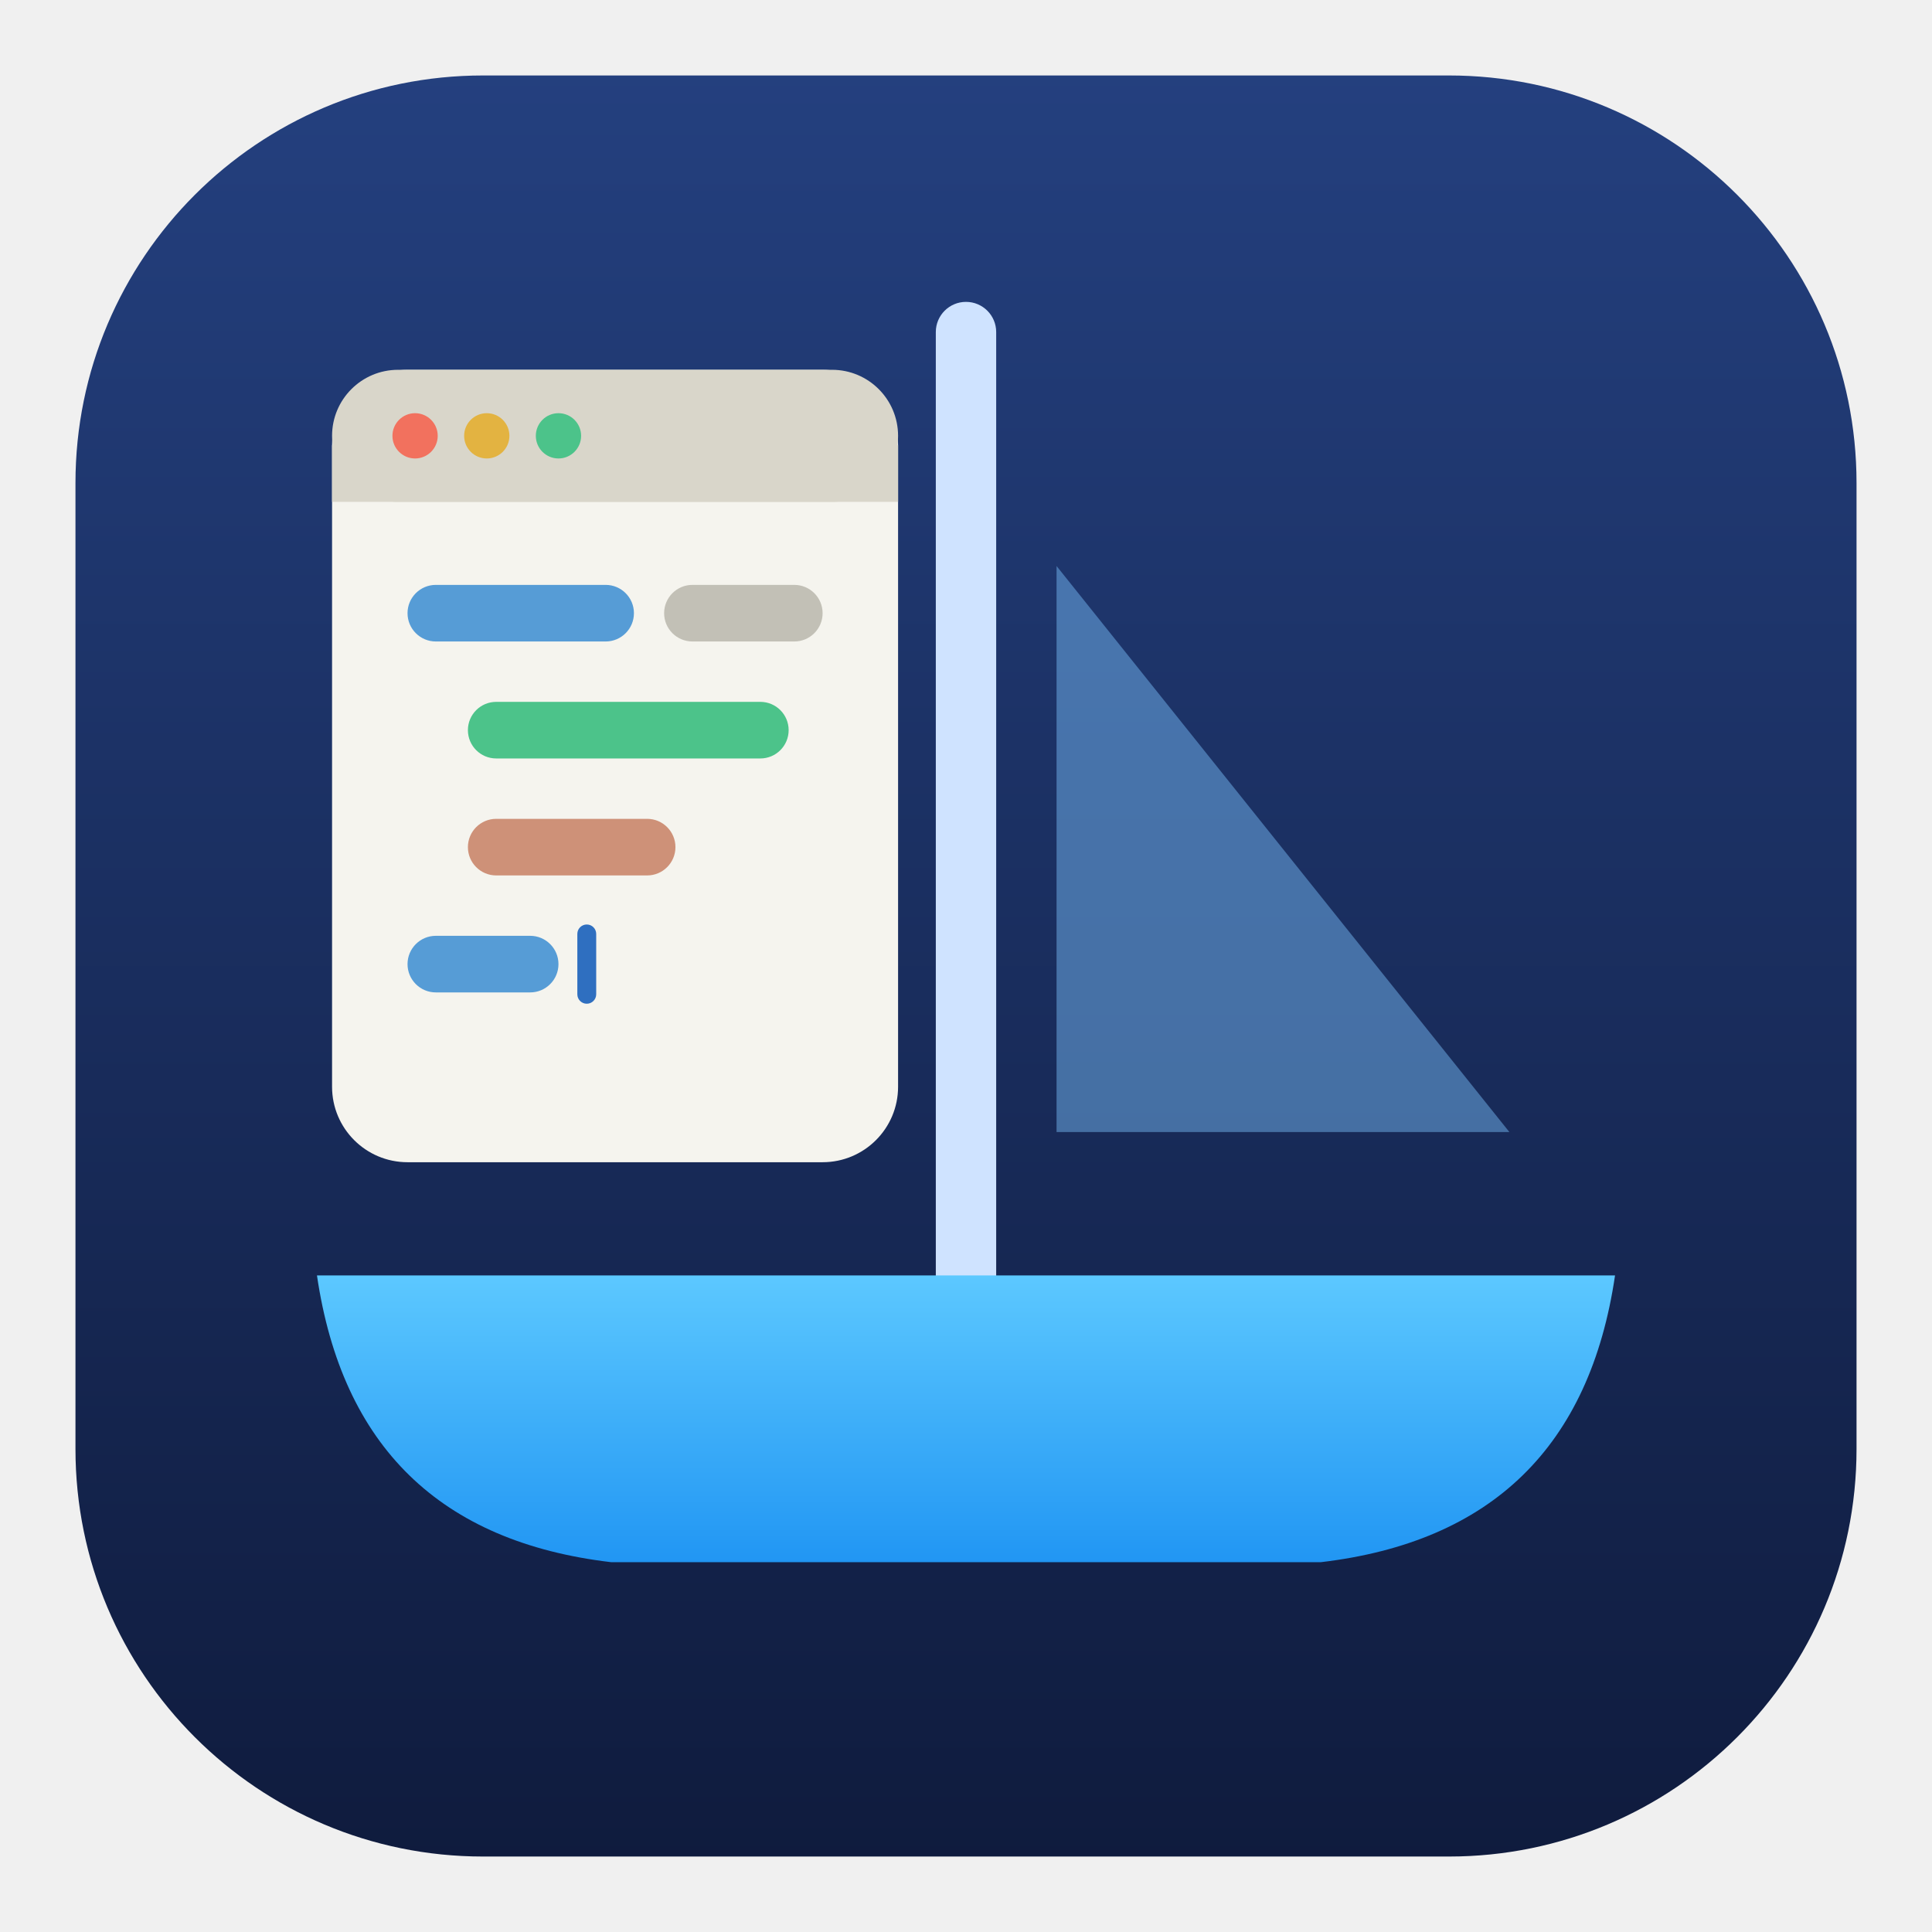
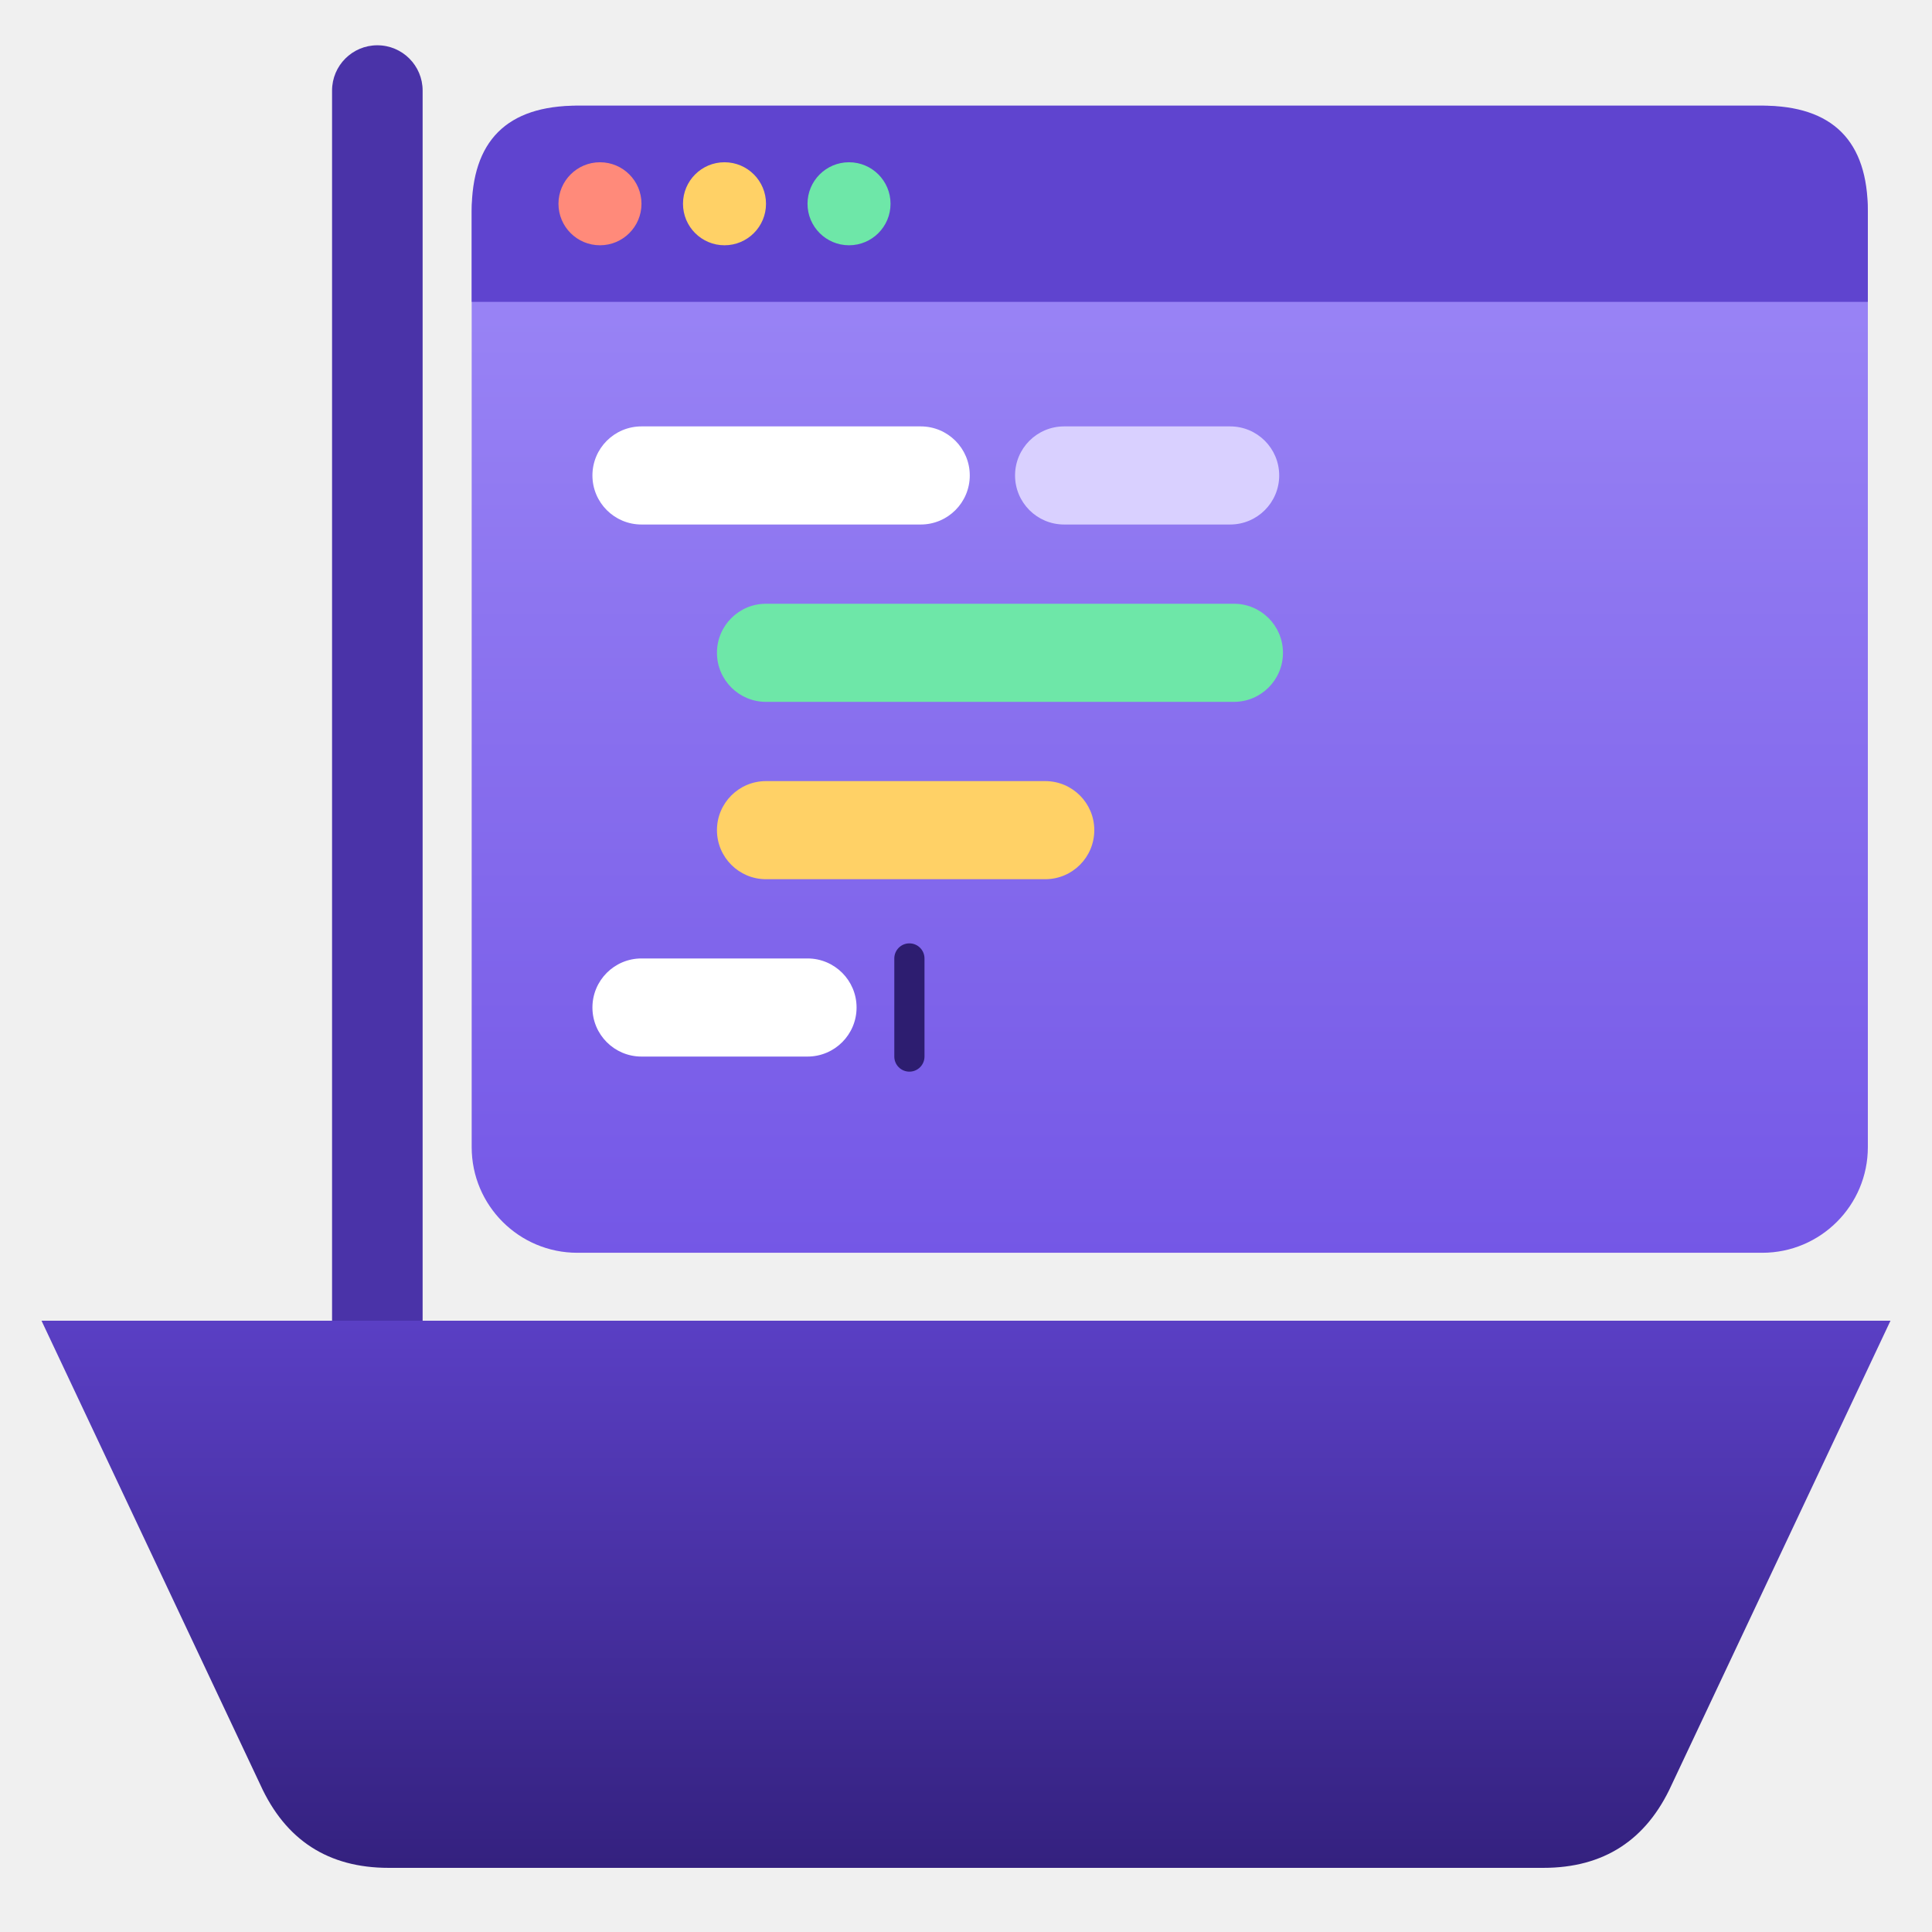
<svg xmlns="http://www.w3.org/2000/svg" viewBox="0 0 1024 1024">
  <defs>
-     <linearGradient id="bg" x1="0" y1="0" x2="0" y2="1">
-       <stop offset="0" stop-color="#24407f" />
-       <stop offset="1" stop-color="#0f1b3d" />
+     <linearGradient id="win" x1="0" y1="0" x2="0" y2="1">
+       <stop offset="0" stop-color="#a08cf8" />
+       <stop offset="1" stop-color="#7457e6" />
    </linearGradient>
    <linearGradient id="hull" x1="0" y1="0" x2="0" y2="1">
-       <stop offset="0" stop-color="#5cc8ff" />
-       <stop offset="1" stop-color="#2196f3" />
+       <stop offset="0" stop-color="#5a3fc4" />
+       <stop offset="1" stop-color="#34217f" />
    </linearGradient>
  </defs>
-   <rect x="40" y="40" width="944" height="944" rx="216" fill="url(#bg)" />
-   <rect x="496" y="160" width="32" height="560" rx="16" fill="#cfe3ff" />
-   <rect x="176" y="196" width="300" height="420" rx="40" fill="#f5f4ee" />
-   <rect x="176" y="196" width="300" height="70" rx="35" fill="#d9d6ca" />
-   <rect x="176" y="236" width="300" height="30" fill="#d9d6ca" />
-   <circle cx="220" cy="231" r="12" fill="#f2715e" />
-   <circle cx="258" cy="231" r="12" fill="#e3b341" />
-   <circle cx="296" cy="231" r="12" fill="#4cc38a" />
-   <rect x="216" y="310" width="120" height="30" rx="15" fill="#569cd6" />
-   <rect x="352" y="310" width="84" height="30" rx="15" fill="#c2c0b6" />
-   <rect x="248" y="372" width="170" height="30" rx="15" fill="#4cc38a" />
-   <rect x="248" y="434" width="110" height="30" rx="15" fill="#ce9178" />
-   <rect x="216" y="496" width="80" height="30" rx="15" fill="#569cd6" />
-   <rect x="306" y="490" width="10" height="42" rx="5" fill="#2f6fc0" />
-   <path d="M560 300 L800 600 H560 Z" fill="#7cc4ff" opacity="0.45" />
-   <path d="M168 676 H856 Q836 812 700 828 H324 Q188 812 168 676 Z" fill="url(#hull)" />
+   <rect x="176" y="24" width="48" height="712" rx="24" fill="#4a33a8" />
+   <rect x="250" y="56" width="740" height="608" rx="56" fill="url(#win)" />
+   <path d="M250 112 Q250 56 306 56 H934 Q990 56 990 112 V160 H250 Z" fill="#5f44cf" />
+   <circle cx="318" cy="108" r="22" fill="#ff8a7a" />
+   <circle cx="384" cy="108" r="22" fill="#ffd166" />
+   <circle cx="450" cy="108" r="22" fill="#6ee7a8" />
+   <rect x="314" y="226" width="200" height="52" rx="26" fill="#ffffff" />
+   <rect x="538" y="226" width="140" height="52" rx="26" fill="#d9d0ff" />
+   <rect x="380" y="320" width="300" height="52" rx="26" fill="#6ee7a8" />
+   <rect x="380" y="414" width="200" height="52" rx="26" fill="#ffd166" />
+   <rect x="314" y="508" width="140" height="52" rx="26" fill="#ffffff" />
+   <rect x="474" y="500" width="16" height="68" rx="8" fill="#2d1d70" />
+   <path d="M22 700 H1002 L886 946 Q866 990 818 990 H206 Q158 990 138 946 Z" fill="url(#hull)" />
</svg>
